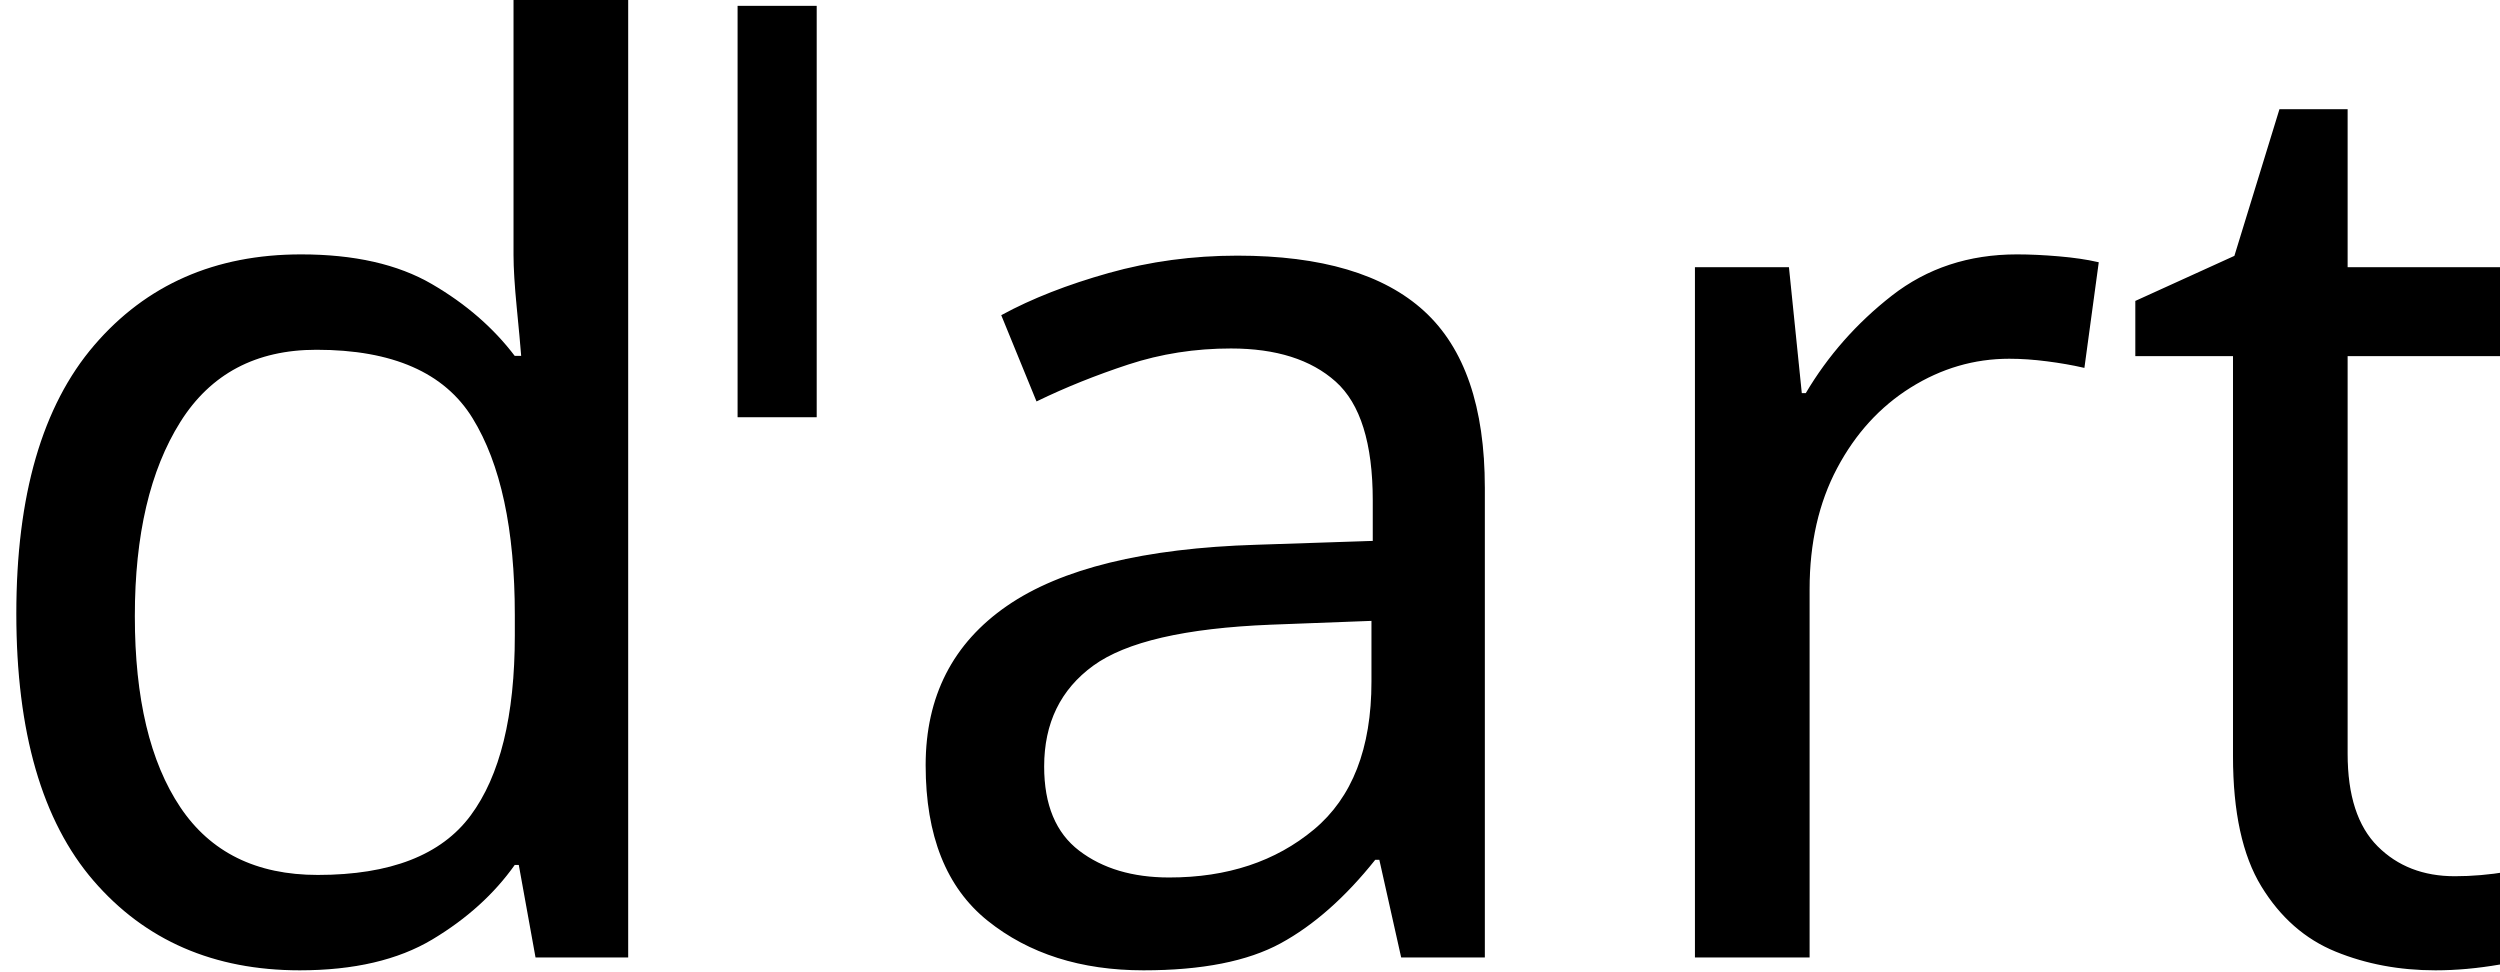
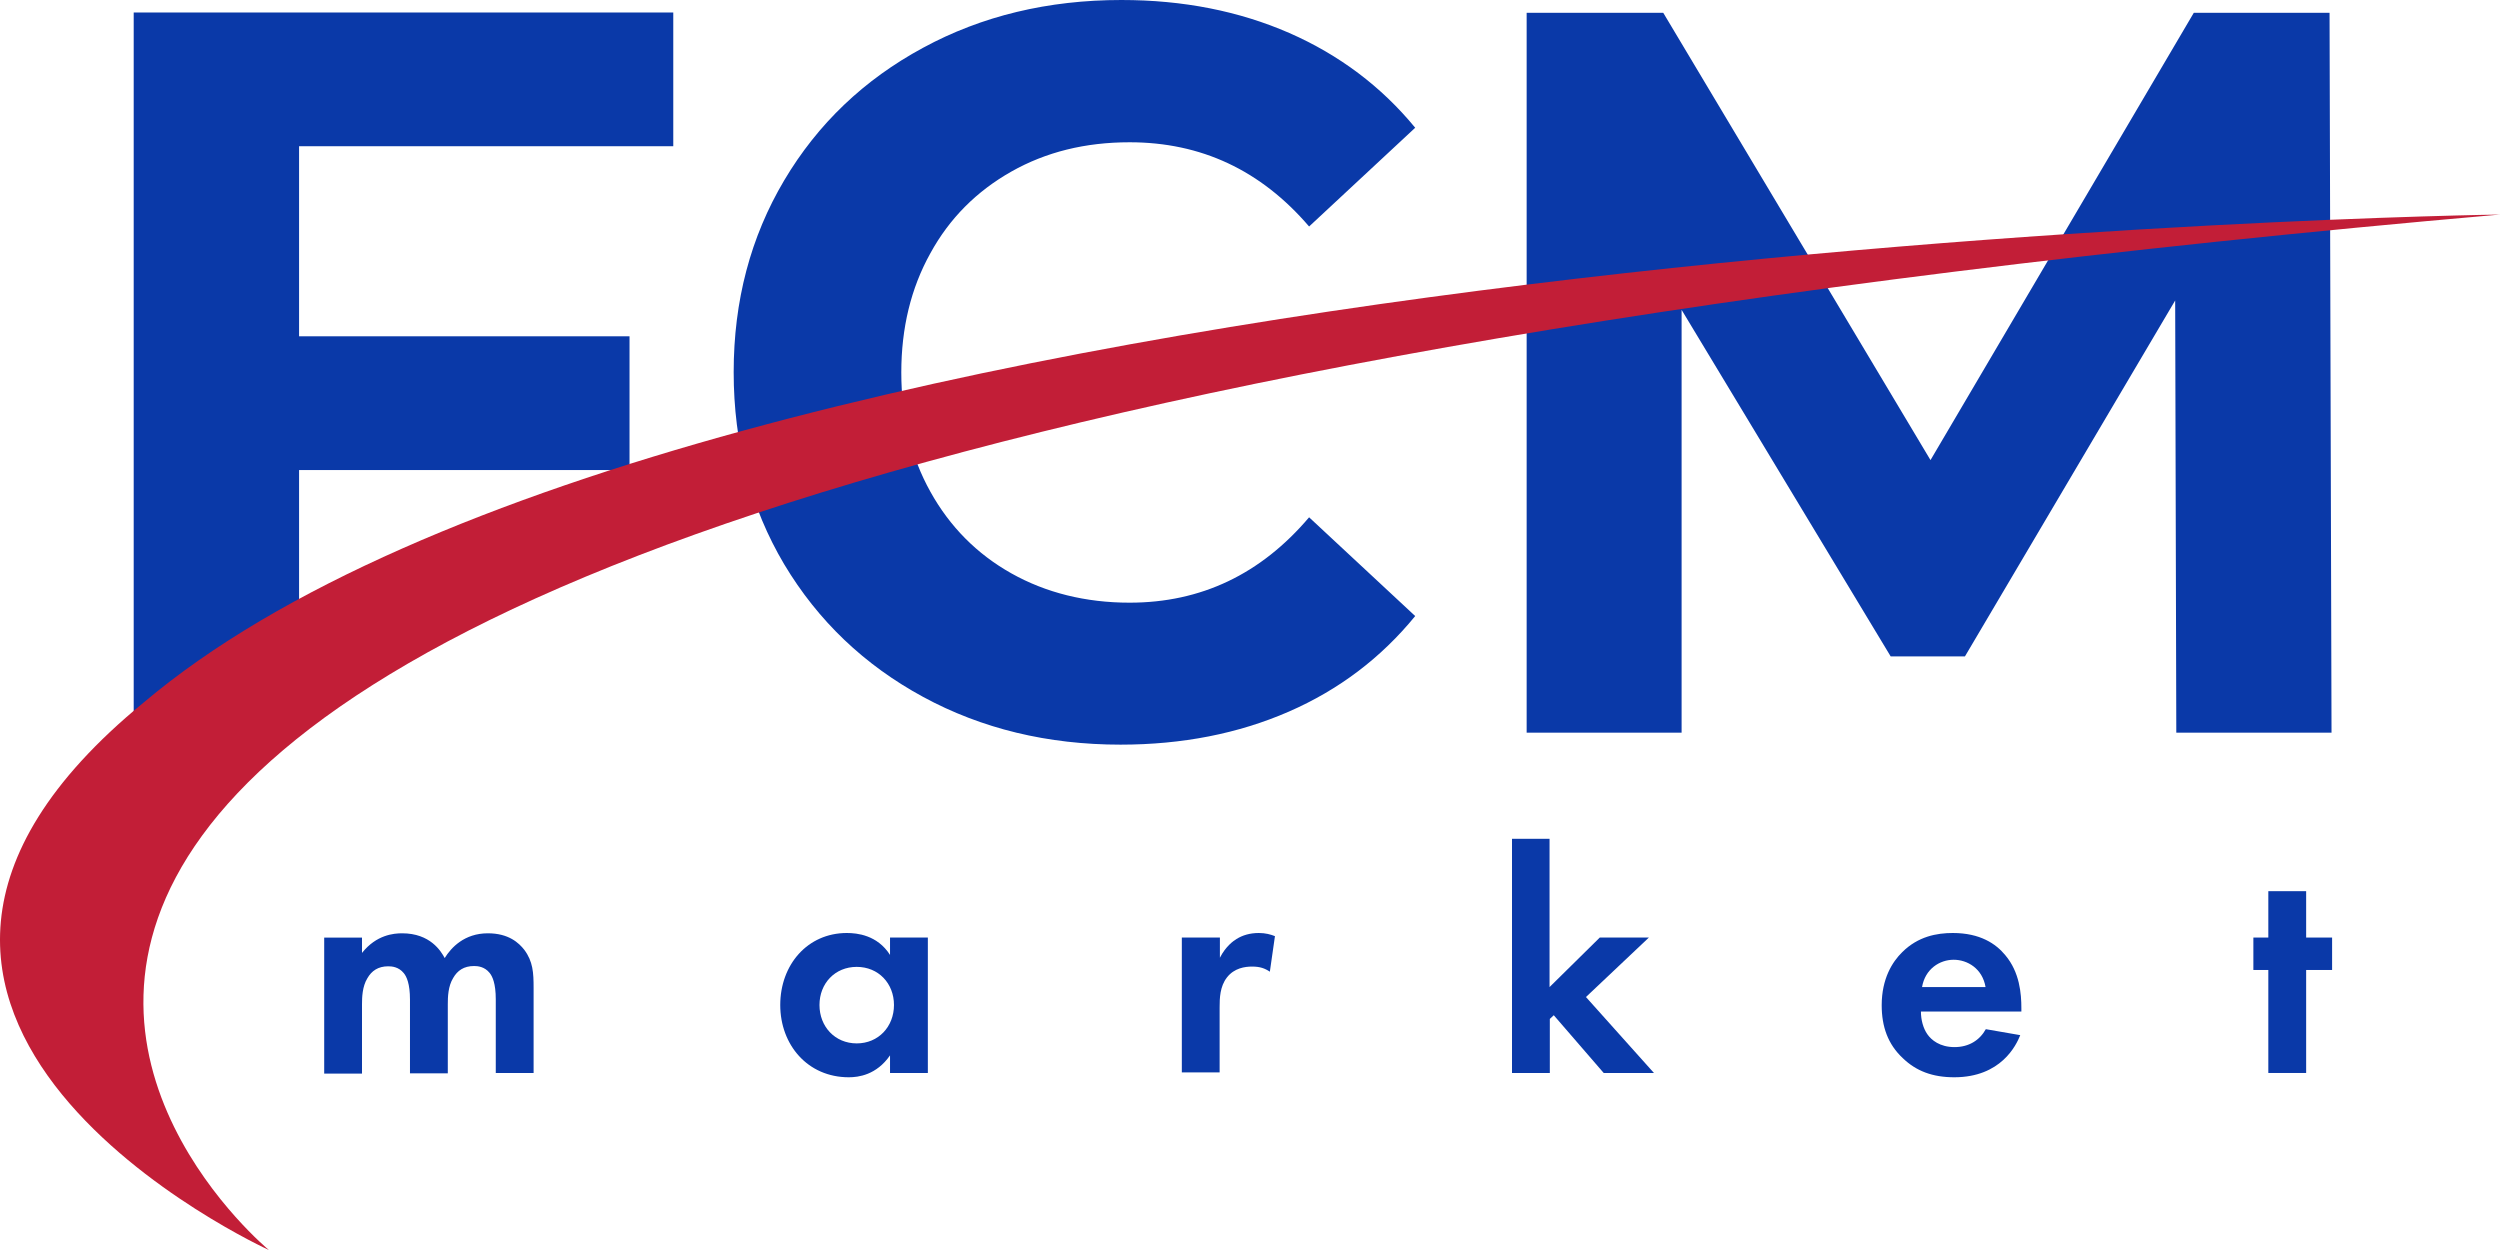
- <svg xmlns="http://www.w3.org/2000/svg" width="1027px" height="399px" viewBox="0 0 1027 399" version="1.1">
-   <g id="Page-1" stroke="none" stroke-width="1" fill="none" fill-rule="evenodd">
-     <g id="logo_black" transform="translate(-739, -482)" fill="#000000">
-       <g id="logo" transform="translate(717, 461)">
-         <text id="art" stroke="#000000" stroke-width="0.65" font-family="Averta-Light" font-size="527.8" font-weight="300" letter-spacing="-0.65">
-           <tspan x="378.3" y="414">art</tspan>
-         </text>
-         <text id="d" stroke="#000000" stroke-width="0.65" font-family="Averta-Light" font-size="527.8" font-weight="300" letter-spacing="-1.759">
-           <tspan x="0" y="414">d</tspan>
-         </text>
-         <rect id="Rectangle" x="325" y="23.4" width="32.5" height="169" />
-       </g>
-     </g>
-   </g>
+ <svg xmlns="http://www.w3.org/2000/svg" width="100" height="50" viewBox="0 0 100 50" fill="none">
+   <path d="M12.968 37.503H14.48V38.117C15.056 37.389 15.756 37.332 16.083 37.332C17.212 37.332 17.641 38.049 17.788 38.322C18.047 37.901 18.578 37.332 19.515 37.332C20.35 37.332 20.757 37.719 20.971 37.992C21.321 38.459 21.344 38.914 21.344 39.517V42.92H19.831V39.973C19.831 39.335 19.696 39.051 19.583 38.914C19.38 38.664 19.109 38.641 18.962 38.641C18.555 38.641 18.296 38.823 18.127 39.119C17.923 39.449 17.912 39.882 17.912 40.166V42.932H16.399V39.984C16.399 39.347 16.264 39.062 16.151 38.925C15.948 38.675 15.677 38.652 15.53 38.652C15.124 38.652 14.864 38.834 14.695 39.13C14.492 39.46 14.48 39.893 14.48 40.178V42.943H12.968V37.503Z" fill="#0A39A8" />
+   <path d="M35.601 37.502H37.114V42.92H35.601V42.215C35.059 43 34.337 43.091 33.953 43.091C32.305 43.091 31.21 41.793 31.21 40.2C31.21 38.595 32.294 37.32 33.874 37.32C34.28 37.32 35.093 37.4 35.601 38.197V37.502ZM32.779 40.2C32.779 41.065 33.4 41.736 34.269 41.736C35.138 41.736 35.759 41.065 35.759 40.2C35.759 39.335 35.138 38.675 34.269 38.675C33.4 38.675 32.779 39.335 32.779 40.2Z" fill="#0A39A8" />
+   <path d="M47.284 37.502H48.796V38.31C49.033 37.844 49.349 37.628 49.462 37.559C49.7 37.411 49.993 37.32 50.354 37.32C50.614 37.32 50.828 37.377 50.998 37.446L50.794 38.868C50.591 38.732 50.399 38.663 50.083 38.663C49.801 38.663 49.372 38.72 49.079 39.096C48.796 39.46 48.785 39.927 48.785 40.291V42.897H47.273V37.502H47.284Z" fill="#0A39A8" />
+   <path d="M61.982 33.553V39.483L63.991 37.502H65.955L63.438 39.881L66.159 42.92H64.149L62.151 40.609L61.993 40.757V42.92H60.48V33.553H61.982Z" fill="#0A39A8" />
+   <path d="M80.81 41.406C80.652 41.805 80.043 43.091 78.169 43.091C77.299 43.091 76.645 42.84 76.114 42.328C75.516 41.771 75.268 41.065 75.268 40.211C75.268 39.141 75.697 38.47 76.092 38.083C76.724 37.457 77.469 37.32 78.112 37.32C79.207 37.32 79.839 37.753 80.212 38.208C80.788 38.891 80.855 39.745 80.855 40.337V40.462H76.837C76.837 40.792 76.927 41.133 77.096 41.372C77.254 41.6 77.593 41.884 78.18 41.884C78.756 41.884 79.185 41.611 79.433 41.167L80.81 41.406ZM79.422 39.483C79.297 38.743 78.699 38.39 78.146 38.39C77.593 38.39 77.006 38.754 76.882 39.483H79.422Z" fill="#0A39A8" />
+   <path d="M92.246 38.799V42.919H90.733V38.799H90.135V37.502H90.733V35.647H92.246V37.502H93.284V38.799H92.246Z" fill="#0A39A8" />
+   <path d="M11.963 5.838V13.452H25.181V18.802H11.963V29.296H5.348V0.5H26.931V5.849H11.963V5.838Z" fill="#0A39A8" />
+   <path d="M36.921 27.874C34.573 26.599 32.722 24.835 31.367 22.57C30.024 20.305 29.347 17.744 29.347 14.887C29.347 12.03 30.024 9.481 31.367 7.216C32.711 4.951 34.562 3.187 36.921 1.912C39.269 0.637 41.922 0 44.857 0C47.329 0 49.564 0.444 51.573 1.32C53.571 2.197 55.253 3.46 56.608 5.11L52.364 9.06C50.433 6.806 48.04 5.691 45.184 5.691C43.412 5.691 41.843 6.078 40.454 6.863C39.066 7.649 37.982 8.73 37.215 10.13C36.436 11.53 36.052 13.123 36.052 14.899C36.052 16.686 36.436 18.268 37.215 19.668C37.993 21.068 39.077 22.16 40.454 22.934C41.831 23.708 43.423 24.107 45.184 24.107C48.04 24.107 50.433 22.968 52.364 20.692L56.608 24.642C55.242 26.315 53.56 27.589 51.551 28.466C49.541 29.342 47.295 29.786 44.823 29.786C41.91 29.786 39.269 29.149 36.921 27.874Z" fill="#0A39A8" />
+   <path d="M87.052 29.296L87.007 12.019L78.597 26.257H75.628L67.264 12.394V29.308H61.066V0.512H66.53L77.22 18.404L87.752 0.512H93.182L93.261 29.308H87.052V29.296Z" fill="#0A39A8" />
+   <path d="M10.755 50C10.755 50 -26.113 19.6 100 8.582C100 8.582 27.699 9.538 5.732 28.113C-9.632 40.713 10.755 50 10.755 50Z" fill="#C21E37" />
</svg>
